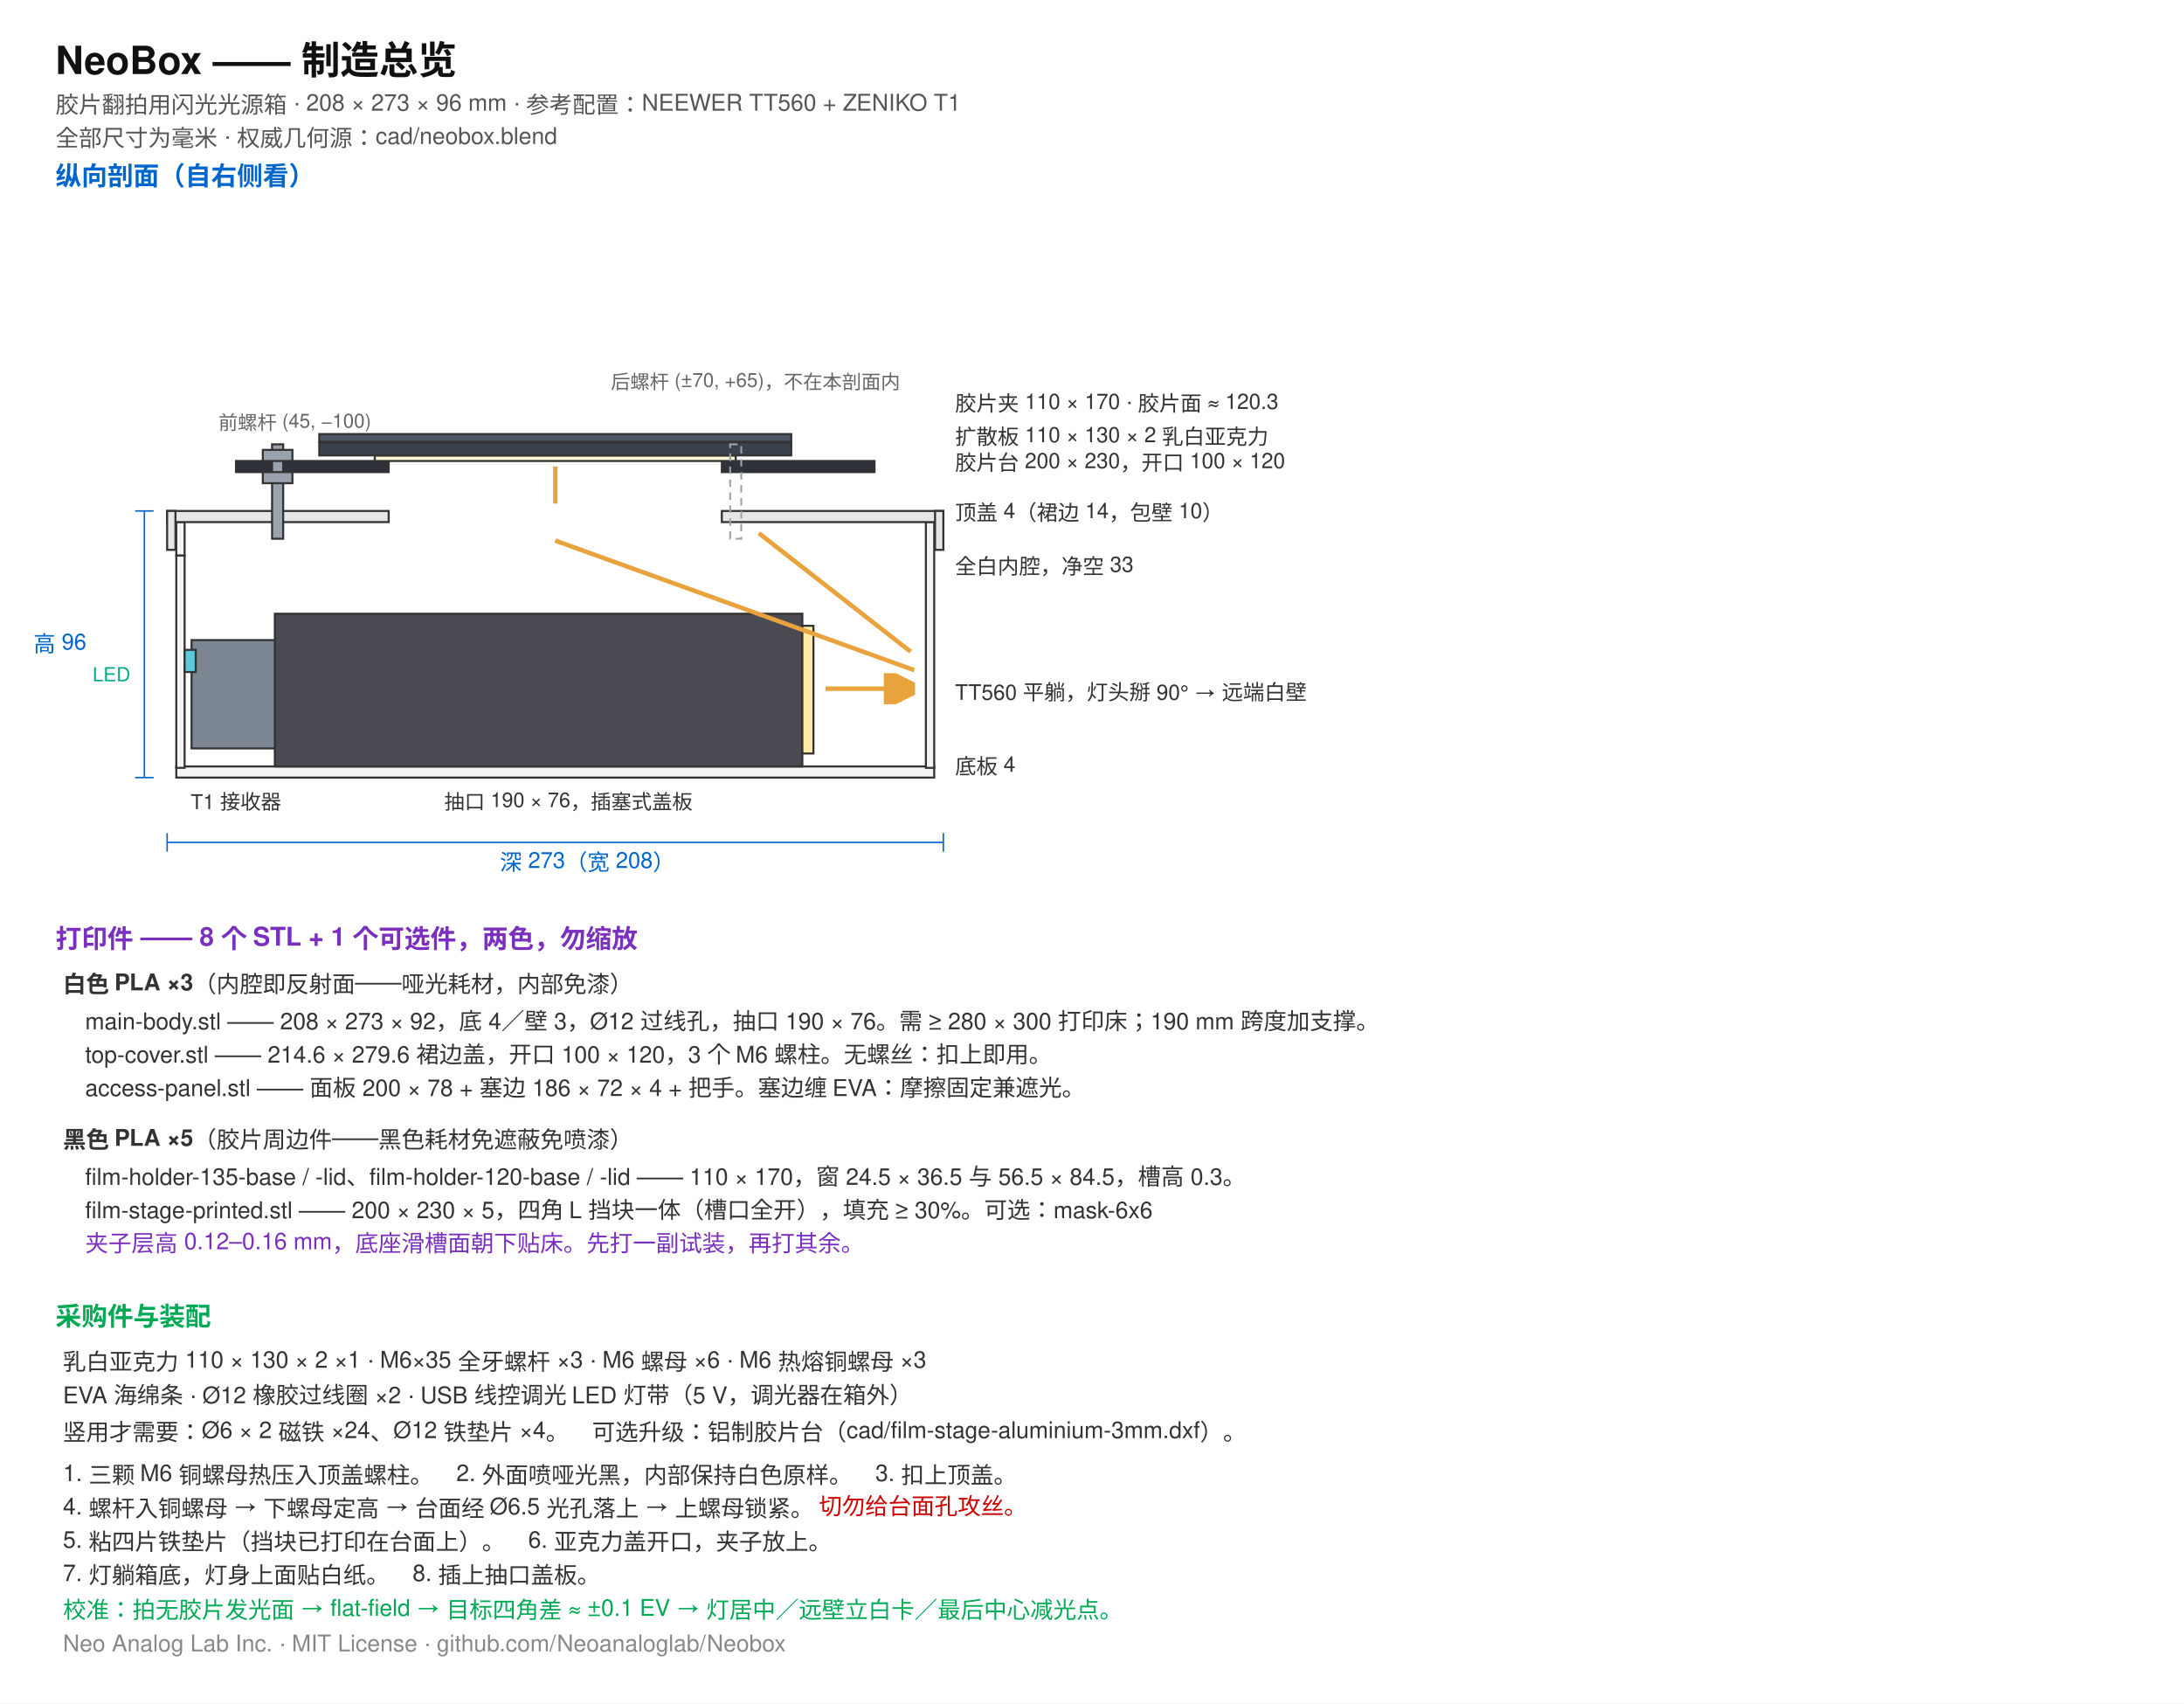
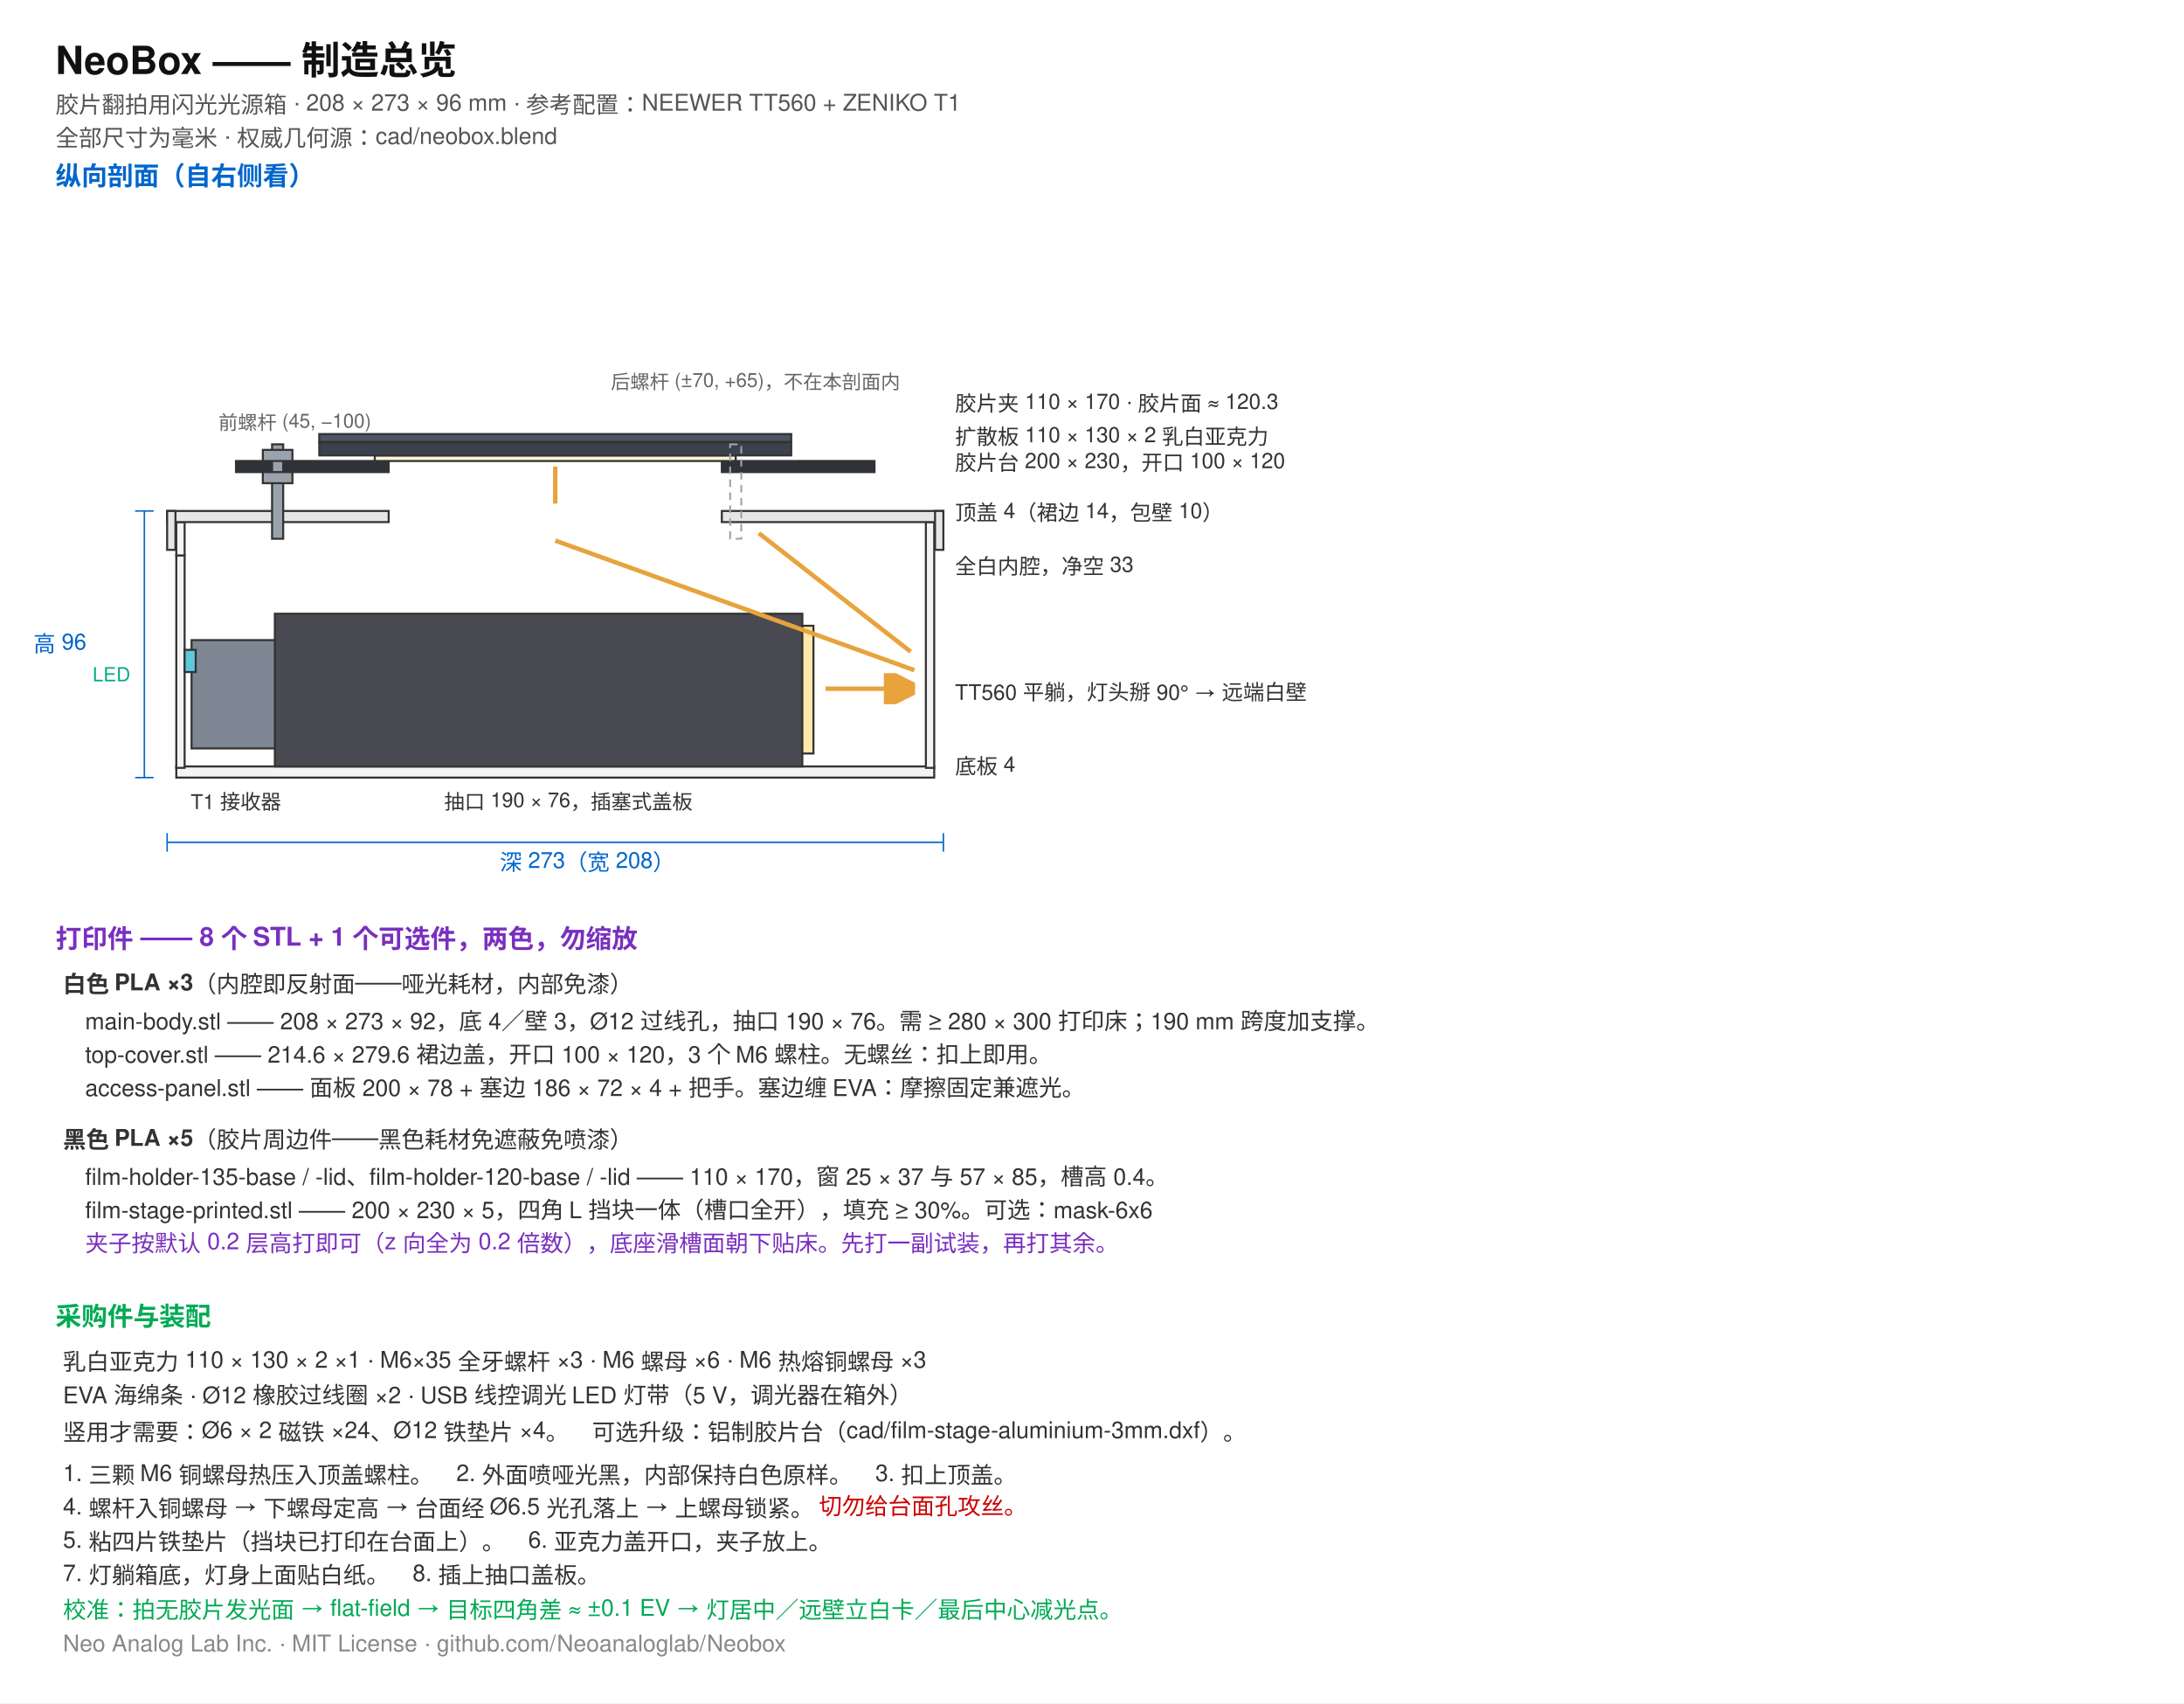
<svg xmlns="http://www.w3.org/2000/svg" width="1180" height="920" viewBox="0 0 1180 920" font-family="Helvetica, Arial, sans-serif">
  <rect width="1180" height="920" fill="#ffffff" />
  <text x="30" y="40" font-size="21" font-weight="bold" fill="#111">NeoBox —— 制造总览</text>
  <text x="30" y="61" font-size="12.5" fill="#555">胶片翻拍用闪光光源箱 · 208 × 273 × 96 mm · 参考配置：NEEWER TT560 + ZENIKO T1</text>
  <text x="30" y="79" font-size="12.5" fill="#555">全部尺寸为毫米 · 权威几何源：cad/neobox.blend</text>
  <text x="30" y="100" font-size="14" font-weight="bold" fill="#06c">纵向剖面（自右侧看）</text>
  <g stroke="#333" stroke-width="1.1">
    <rect x="95.25" y="414" width="409.5" height="6" fill="#f4f4f4" />
    <rect x="500.25" y="282" width="4.5" height="132.75" fill="#f4f4f4" />
    <rect x="95.25" y="300" width="4.5" height="114.75" fill="#f4f4f4" />
    <rect x="95.25" y="282" width="4.5" height="18" fill="#f4f4f4" />
    <rect x="90.3" y="276" width="119.7" height="6" fill="#e6e6e6" />
    <rect x="390" y="276" width="119.7" height="6" fill="#e6e6e6" />
    <rect x="90.3" y="276" width="4.5" height="21" fill="#e6e6e6" />
    <rect x="505.2" y="276" width="4.5" height="21" fill="#e6e6e6" />
    <rect x="148.5" y="331.5" width="285" height="82.5" fill="#4a4a52" />
    <rect x="433.5" y="338" width="6" height="69" fill="#ffe9a8" />
    <rect x="103.5" y="345.75" width="45" height="58.5" fill="#7d8794" />
    <rect x="99.75" y="351" width="6" height="12" fill="#5ec8dd" />
    <rect x="127.5" y="249" width="82.5" height="6" fill="#2f3238" />
    <rect x="390" y="249" width="82.5" height="6" fill="#2f3238" />
    <rect x="202.5" y="246" width="195" height="3" fill="#fff6d6" />
    <rect x="172.5" y="238.95" width="255" height="7.05" fill="#3c424c" />
    <rect x="172.5" y="234.45" width="255" height="4.2" fill="#4d5563" />
    <rect x="147" y="240" width="6" height="51" fill="#9aa3ad" />
    <rect x="142" y="255" width="16" height="6" fill="#9aa3ad" />
    <rect x="142" y="243" width="16" height="6" fill="#9aa3ad" />
  </g>
  <g stroke="#9aa3ad" stroke-width="1" stroke-dasharray="4 3" fill="none">
    <rect x="394.5" y="240" width="6" height="51" />
  </g>
  <g stroke="#e8a33d" stroke-width="2.4" fill="none" marker-end="url(#ar)">
    <defs>
      <marker id="ar" markerWidth="7" markerHeight="7" refX="6" refY="3.5" orient="auto">
        <path d="M0,0 L7,3.5 L0,7 z" fill="#e8a33d" />
      </marker>
    </defs>
    <path d="M446,372 L492,372" />
    <path d="M494,362 L300,292" />
    <path d="M492,352 L410,288" />
    <path d="M300,272 L300,252" />
  </g>
  <g font-size="11.5" fill="#333">
    <text x="516" y="418">底板 4</text>
    <text x="516" y="378">TT560 平躺，灯头掰 90° → 远端白壁</text>
    <text x="516" y="310">全白内腔，净空 33</text>
    <text x="516" y="281">顶盖 4（裙边 14，包壁 10）</text>
    <text x="516" y="254">胶片台 200 × 230，开口 100 × 120</text>
    <text x="516" y="240">扩散板 110 × 130 × 2 乳白亚克力</text>
    <text x="516" y="222">胶片夹 110 × 170 · 胶片面 ≈ 120.3</text>
    <text x="103" y="437" font-size="11">T1 接收器</text>
    <text x="240" y="437" font-size="11">抽口 190 × 76，插塞式盖板</text>
    <text x="50" y="368" font-size="10.5" fill="#0a8">LED</text>
    <text x="118" y="232" font-size="10.5" fill="#666">前螺杆 (45, −100)</text>
    <text x="330" y="210" font-size="10.5" fill="#666">后螺杆 (±70, +65)，不在本剖面内</text>
  </g>
  <g stroke="#06c" stroke-width="0.8" fill="none">
    <path d="M90.3,455 L509.7,455" />
    <path d="M90.3,450 L90.3,460" />
    <path d="M509.7,450 L509.7,460" />
    <path d="M78,276 L78,420" />
    <path d="M73,276 L83,276" />
    <path d="M73,420 L83,420" />
  </g>
  <text x="270" y="470" font-size="12" fill="#06c">深 273（宽 208）</text>
  <text x="18" y="352" font-size="12" fill="#06c">高 96</text>
  <text x="30" y="512" font-size="14" font-weight="bold" fill="#7a2fbf">打印件 —— 8 个 STL + 1 个可选件，两色，勿缩放</text>
  <g font-size="12.5" fill="#333">
    <text x="34" y="536">
      <tspan font-weight="bold">白色 PLA ×3</tspan>（内腔即反射面——哑光耗材，内部免漆）</text>
    <text x="46" y="556">main-body.stl —— 208 × 273 × 92，底 4／壁 3，Ø12 过线孔，抽口 190 × 76。需 ≥ 280 × 300 打印床；190 mm 跨度加支撑。</text>
    <text x="46" y="574">top-cover.stl —— 214.6 × 279.6 裙边盖，开口 100 × 120，3 个 M6 螺柱。无螺丝：扣上即用。</text>
    <text x="46" y="592">access-panel.stl —— 面板 200 × 78 + 塞边 186 × 72 × 4 + 把手。塞边缠 EVA：摩擦固定兼遮光。</text>
    <text x="34" y="620">
      <tspan font-weight="bold">黑色 PLA ×5</tspan>（胶片周边件——黑色耗材免遮蔽免喷漆）</text>
-     <text x="46" y="640">film-holder-135-base / -lid、film-holder-120-base / -lid —— 110 × 170，窗 24.5 × 36.5 与 56.5 × 84.5，槽高 0.3。</text>
+     <text x="46" y="640">film-holder-135-base / -lid、film-holder-120-base / -lid —— 110 × 170，窗 25 × 37 与 57 × 85，槽高 0.4。</text>
    <text x="46" y="658">film-stage-printed.stl —— 200 × 230 × 5，四角 L 挡块一体（槽口全开），填充 ≥ 30%。可选：mask-6x6</text>
-     <text x="46" y="676" fill="#7a2fbf">夹子层高 0.12–0.16 mm，底座滑槽面朝下贴床。先打一副试装，再打其余。</text>
+     <text x="46" y="676" fill="#7a2fbf">夹子按默认 0.2 层高打即可（z 向全为 0.2 倍数），底座滑槽面朝下贴床。先打一副试装，再打其余。</text>
  </g>
  <text x="30" y="716" font-size="14" font-weight="bold" fill="#0a5">采购件与装配</text>
  <g font-size="12.5" fill="#333">
    <text x="34" y="740">乳白亚克力 110 × 130 × 2 ×1 · M6×35 全牙螺杆 ×3 · M6 螺母 ×6 · M6 热熔铜螺母 ×3</text>
    <text x="34" y="758">EVA 海绵条 · Ø12 橡胶过线圈 ×2 · USB 线控调光 LED 灯带（5 V，调光器在箱外）</text>
    <text x="34" y="778">竖用才需要：Ø6 × 2 磁铁 ×24、Ø12 铁垫片 ×4。　可选升级：铝制胶片台（cad/film-stage-aluminium-3mm.dxf）。</text>
    <text x="34" y="800">1. 三颗 M6 铜螺母热压入顶盖螺柱。　2. 外面喷哑光黑，内部保持白色原样。　3. 扣上顶盖。</text>
    <text x="34" y="818">4. 螺杆入铜螺母 → 下螺母定高 → 台面经 Ø6.5 光孔落上 → 上螺母锁紧。 <tspan fill="#c00">切勿给台面孔攻丝。</tspan>
    </text>
    <text x="34" y="836">5. 粘四片铁垫片（挡块已打印在台面上）。　6. 亚克力盖开口，夹子放上。</text>
    <text x="34" y="854">7. 灯躺箱底，灯身上面贴白纸。　8. 插上抽口盖板。</text>
    <text x="34" y="874" fill="#0a5">校准：拍无胶片发光面 → flat-field → 目标四角差 ≈ ±0.1 EV → 灯居中／远壁立白卡／最后中心减光点。</text>
    <text x="34" y="892" fill="#888">Neo Analog Lab Inc. · MIT License · github.com/Neoanaloglab/Neobox</text>
  </g>
</svg>
